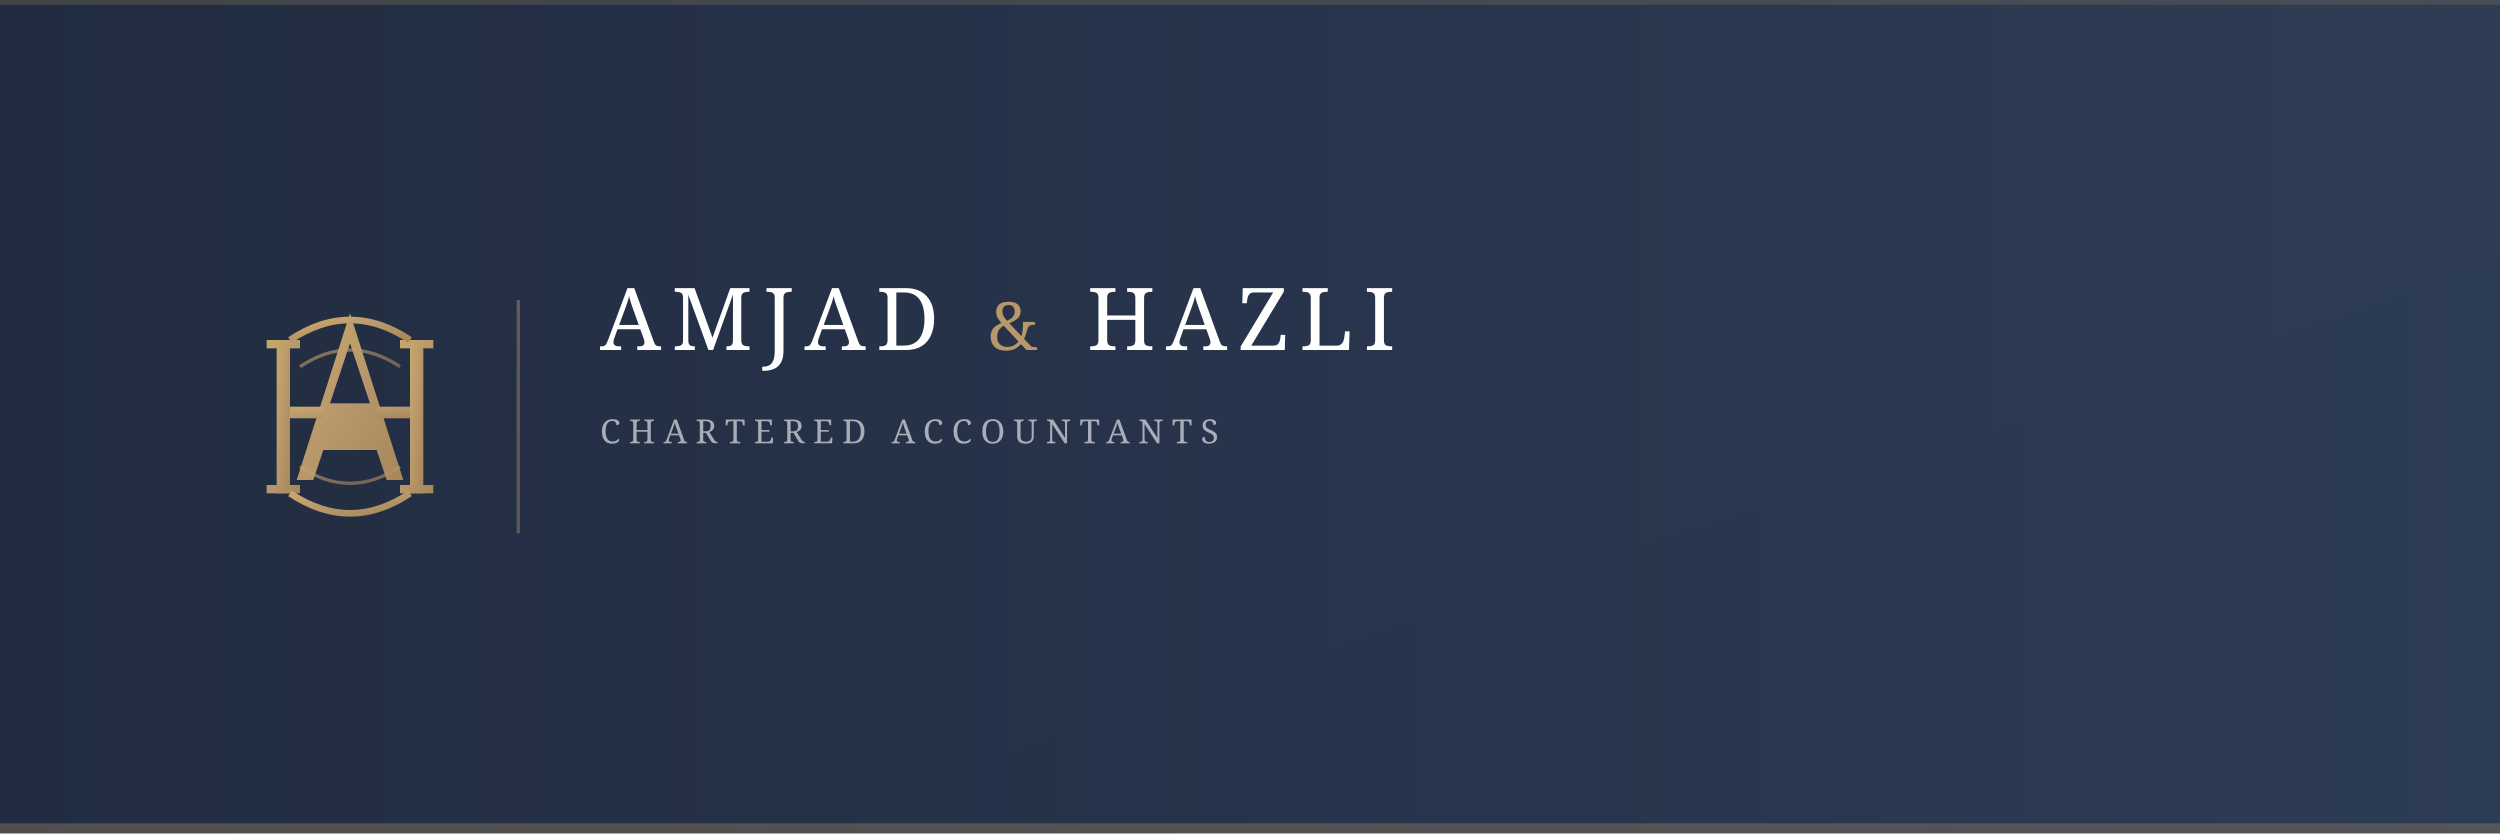
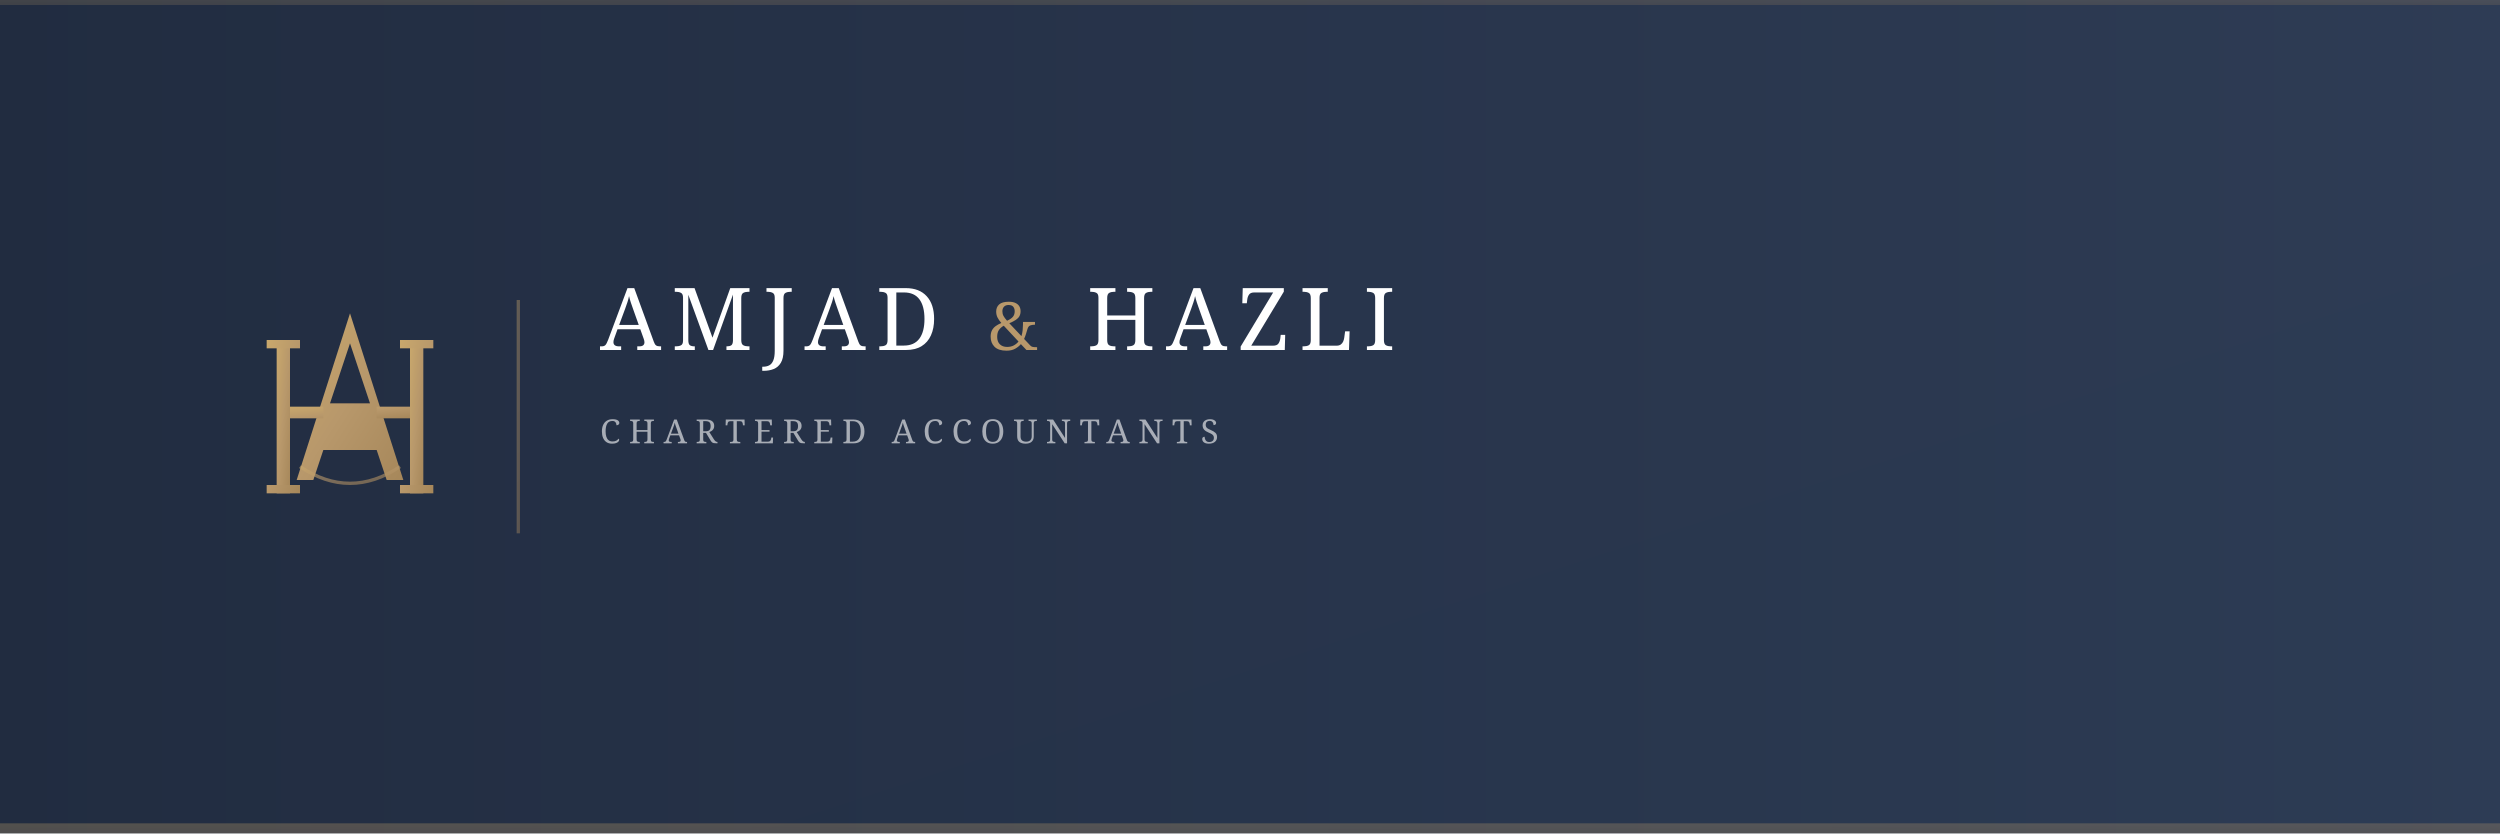
<svg xmlns="http://www.w3.org/2000/svg" viewBox="0 0 1500 500" fill="none">
  <defs>
    <linearGradient id="gold" x1="0%" y1="0%" x2="100%" y2="100%">
      <stop offset="0%" stop-color="#C9A86C" />
      <stop offset="50%" stop-color="#B8986B" />
      <stop offset="100%" stop-color="#A6875A" />
    </linearGradient>
    <linearGradient id="navyGradient" x1="0%" y1="0%" x2="100%" y2="0%">
      <stop offset="0%" stop-color="#1E2A3F" />
      <stop offset="100%" stop-color="#2B3A55" />
    </linearGradient>
  </defs>
  <rect width="1500" height="500" fill="url(#navyGradient)" />
  <rect width="1500" height="500" fill="url(#gold)" opacity="0.02" />
  <g fill="url(#gold)" transform="translate(150, 180) scale(1)">
    <path d="M60 8L28 108h10l6-18h32l6 18h10L60 8zm0 18l12 36H48l12-36z" />
    <path d="M16 24h8v92h-8z" />
    <path d="M10 24h20v5H10zM10 111h20v5H10z" />
    <path d="M96 24h8v92h-8z" />
    <path d="M90 24h20v5H90zM90 111h20v5H90z" />
    <path d="M24 64h20v7H24zM76 64h20v7H76z" />
-     <path d="M24 24Q60 0 96 24" stroke="url(#gold)" stroke-width="4" fill="none" />
-     <path d="M24 116Q60 140 96 116" stroke="url(#gold)" stroke-width="4" fill="none" />
-     <path d="M30 40Q60 20 90 40" stroke="url(#gold)" stroke-width="2" fill="none" opacity="0.6" />
    <path d="M30 100Q60 120 90 100" stroke="url(#gold)" stroke-width="2" fill="none" opacity="0.6" />
  </g>
  <rect x="310" y="180" width="2" height="140" fill="url(#gold)" opacity="0.4" />
  <g transform="translate(360, 210)">
    <text font-family="'Playfair Display', Georgia, serif" font-size="52" font-weight="400" letter-spacing="0.12em" fill="white">
      <tspan>AMJAD</tspan>
      <tspan dx="16" font-size="40" fill="#B8986B">&amp;</tspan>
      <tspan dx="16">HAZLI</tspan>
    </text>
    <text y="56" font-family="'Cormorant Garamond', Georgia, serif" font-size="20" letter-spacing="0.25em" fill="rgba(255,255,255,0.6)">
      CHARTERED ACCOUNTANTS
    </text>
  </g>
  <rect x="0" y="494" width="1500" height="6" fill="url(#gold)" opacity="0.3" />
  <rect x="0" y="0" width="1500" height="3" fill="url(#gold)" opacity="0.2" />
</svg>
